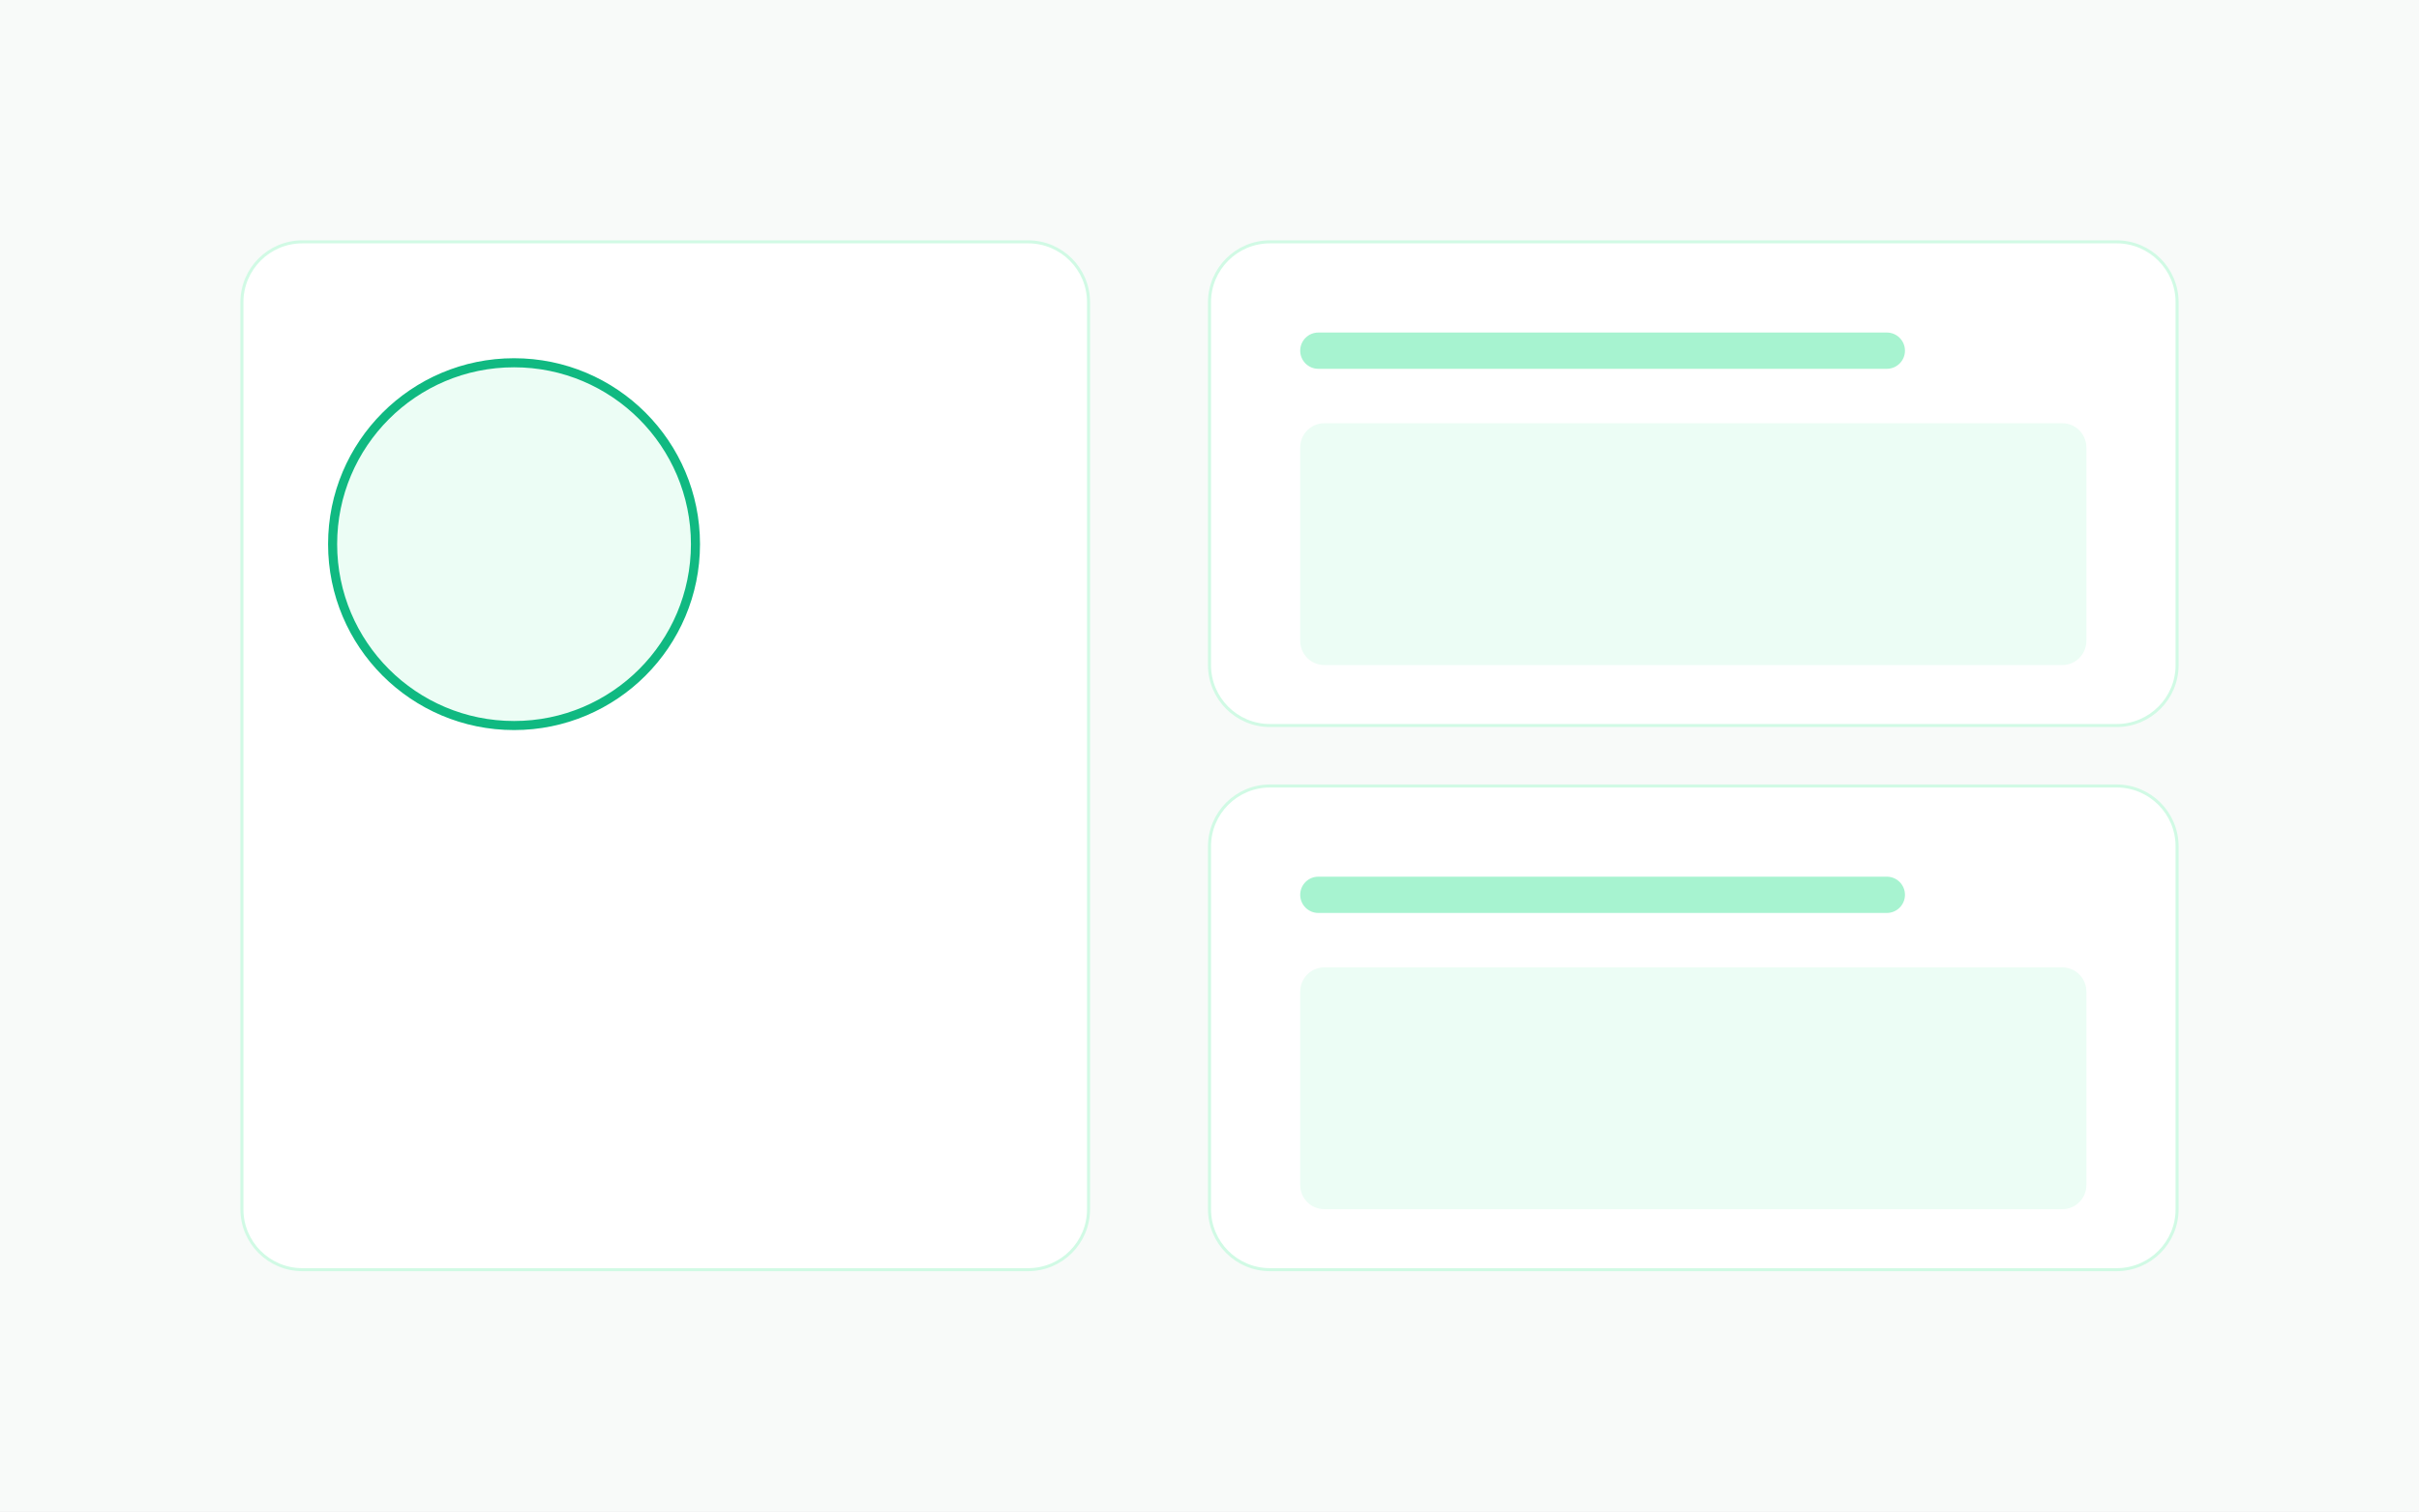
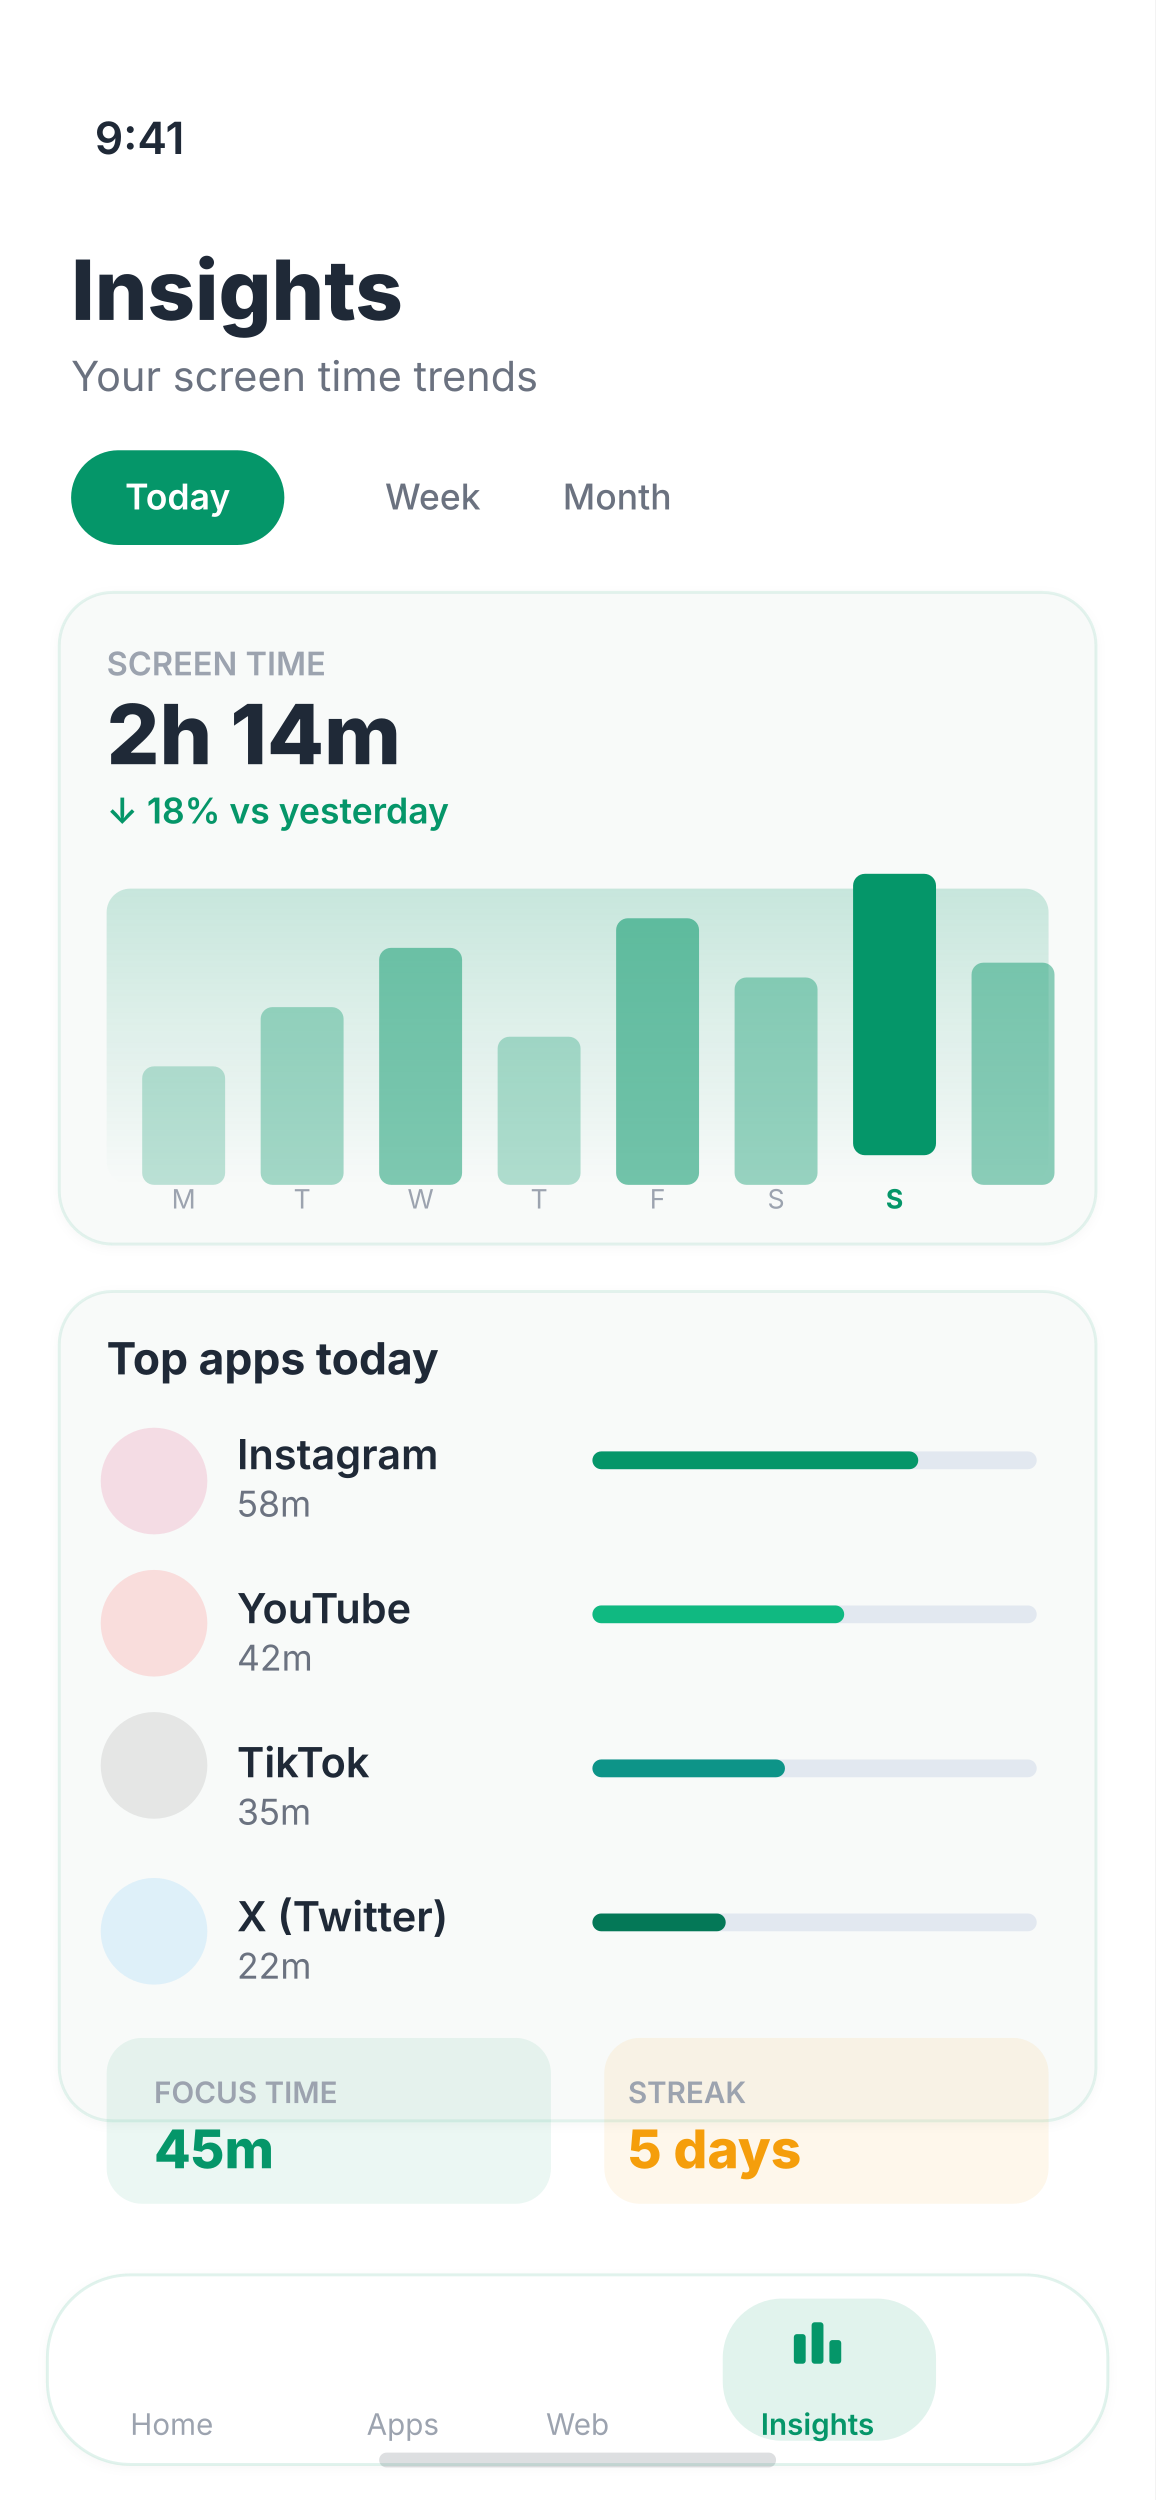
- <svg xmlns="http://www.w3.org/2000/svg" viewBox="0 0 800 500" fill="none">
-   <rect width="800" height="500" fill="#f8faf9" />
-   <rect x="80" y="80" width="280" height="340" rx="20" fill="#fff" stroke="#d1fae5" />
-   <rect x="400" y="80" width="320" height="160" rx="20" fill="#fff" stroke="#d1fae5" />
-   <rect x="400" y="260" width="320" height="160" rx="20" fill="#fff" stroke="#d1fae5" />
-   <rect x="110" y="120" width="120" height="120" rx="60" fill="#ecfdf5" stroke="#10b981" stroke-width="3" />
-   <rect x="430" y="110" width="200" height="12" rx="6" fill="#a7f3d0" />
-   <rect x="430" y="140" width="260" height="80" rx="8" fill="#ecfdf5" />
-   <rect x="430" y="290" width="200" height="12" rx="6" fill="#a7f3d0" />
-   <rect x="430" y="320" width="260" height="80" rx="8" fill="#ecfdf5" />
+ <svg xmlns="http://www.w3.org/2000/svg" viewBox="0 0 390 844" fill="none">
+   <defs>
+     <filter id="cardShadow" x="-10%" y="-10%" width="120%" height="130%">
+       <feDropShadow dx="0" dy="2" stdDeviation="6" flood-color="#059669" flood-opacity="0.06" />
+       <feDropShadow dx="0" dy="1" stdDeviation="2" flood-color="#000" flood-opacity="0.04" />
+     </filter>
+     <linearGradient id="chartGrad" x1="0" y1="0" x2="0" y2="1">
+       <stop offset="0" stop-color="#059669" stop-opacity="0.2" />
+       <stop offset="1" stop-color="#059669" stop-opacity="0" />
+     </linearGradient>
+   </defs>
+   <rect width="390" height="844" fill="#FFFFFF" />
+   <text x="32" y="52" fill="#1F2937" font-family="system-ui,-apple-system,sans-serif" font-size="15" font-weight="600">9:41</text>
+   <text x="24" y="108" fill="#1F2937" font-family="system-ui,-apple-system,sans-serif" font-size="28" font-weight="800">Insights</text>
+   <text x="24" y="132" fill="#6B7280" font-family="system-ui,-apple-system,sans-serif" font-size="14">Your screen time trends</text>
+   <rect x="24" y="152" width="72" height="32" rx="16" fill="#059669" />
+   <text x="60" y="172" text-anchor="middle" fill="white" font-family="system-ui,-apple-system,sans-serif" font-size="12" font-weight="600">Today</text>
+   <text x="130" y="172" fill="#6B7280" font-family="system-ui,-apple-system,sans-serif" font-size="12" font-weight="500">Week</text>
+   <text x="190" y="172" fill="#6B7280" font-family="system-ui,-apple-system,sans-serif" font-size="12" font-weight="500">Month</text>
+   <rect x="20" y="200" width="350" height="220" rx="18" fill="#F8FAF9" stroke="#059669" stroke-opacity="0.1" stroke-width="1" filter="url(#cardShadow)" />
+   <text x="36" y="228" fill="#9CA3AF" font-family="system-ui,-apple-system,sans-serif" font-size="11" font-weight="600">SCREEN TIME</text>
+   <text x="36" y="258" fill="#1F2937" font-family="system-ui,-apple-system,sans-serif" font-size="28" font-weight="800">2h 14m</text>
+   <text x="36" y="278" fill="#059669" font-family="system-ui,-apple-system,sans-serif" font-size="12" font-weight="600">↓ 18% vs yesterday</text>
+   <rect x="36" y="300" width="318" height="100" rx="8" fill="url(#chartGrad)" />
+   <rect x="48" y="360" width="28" height="40" rx="4" fill="#059669" fill-opacity="0.25" />
+   <rect x="88" y="340" width="28" height="60" rx="4" fill="#059669" fill-opacity="0.35" />
+   <rect x="128" y="320" width="28" height="80" rx="4" fill="#059669" fill-opacity="0.5" />
+   <rect x="168" y="350" width="28" height="50" rx="4" fill="#059669" fill-opacity="0.3" />
+   <rect x="208" y="310" width="28" height="90" rx="4" fill="#059669" fill-opacity="0.55" />
+   <rect x="248" y="330" width="28" height="70" rx="4" fill="#059669" fill-opacity="0.4" />
+   <rect x="288" y="295" width="28" height="95" rx="4" fill="#059669" />
+   <rect x="328" y="325" width="28" height="75" rx="4" fill="#059669" fill-opacity="0.45" />
+   <text x="62" y="408" text-anchor="middle" fill="#9CA3AF" font-family="system-ui,-apple-system,sans-serif" font-size="9">M</text>
+   <text x="102" y="408" text-anchor="middle" fill="#9CA3AF" font-family="system-ui,-apple-system,sans-serif" font-size="9">T</text>
+   <text x="142" y="408" text-anchor="middle" fill="#9CA3AF" font-family="system-ui,-apple-system,sans-serif" font-size="9">W</text>
+   <text x="182" y="408" text-anchor="middle" fill="#9CA3AF" font-family="system-ui,-apple-system,sans-serif" font-size="9">T</text>
+   <text x="222" y="408" text-anchor="middle" fill="#9CA3AF" font-family="system-ui,-apple-system,sans-serif" font-size="9">F</text>
+   <text x="262" y="408" text-anchor="middle" fill="#9CA3AF" font-family="system-ui,-apple-system,sans-serif" font-size="9">S</text>
+   <text x="302" y="408" text-anchor="middle" fill="#059669" font-family="system-ui,-apple-system,sans-serif" font-size="9" font-weight="700">S</text>
+   <rect x="20" y="436" width="350" height="280" rx="18" fill="#F8FAF9" stroke="#059669" stroke-opacity="0.1" stroke-width="1" filter="url(#cardShadow)" />
+   <text x="36" y="464" fill="#1F2937" font-family="system-ui,-apple-system,sans-serif" font-size="15" font-weight="700">Top apps today</text>
+   <circle cx="52" cy="500" r="18" fill="#E1306C" fill-opacity="0.15" />
+   <text x="80" y="496" fill="#1F2937" font-family="system-ui,-apple-system,sans-serif" font-size="14" font-weight="600">Instagram</text>
+   <text x="80" y="512" fill="#6B7280" font-family="system-ui,-apple-system,sans-serif" font-size="12">58m</text>
+   <rect x="200" y="490" width="150" height="6" rx="3" fill="#E2E8F0" />
+   <rect x="200" y="490" width="110" height="6" rx="3" fill="#059669" />
+   <circle cx="52" cy="548" r="18" fill="#FF0000" fill-opacity="0.12" />
+   <text x="80" y="548" fill="#1F2937" font-family="system-ui,-apple-system,sans-serif" font-size="14" font-weight="600">YouTube</text>
+   <text x="80" y="564" fill="#6B7280" font-family="system-ui,-apple-system,sans-serif" font-size="12">42m</text>
+   <rect x="200" y="542" width="150" height="6" rx="3" fill="#E2E8F0" />
+   <rect x="200" y="542" width="85" height="6" rx="3" fill="#10B981" />
+   <circle cx="52" cy="596" r="18" fill="#010101" fill-opacity="0.08" />
+   <text x="80" y="600" fill="#1F2937" font-family="system-ui,-apple-system,sans-serif" font-size="14" font-weight="600">TikTok</text>
+   <text x="80" y="616" fill="#6B7280" font-family="system-ui,-apple-system,sans-serif" font-size="12">35m</text>
+   <rect x="200" y="594" width="150" height="6" rx="3" fill="#E2E8F0" />
+   <rect x="200" y="594" width="65" height="6" rx="3" fill="#0D9488" />
+   <circle cx="52" cy="652" r="18" fill="#1DA1F2" fill-opacity="0.12" />
+   <text x="80" y="652" fill="#1F2937" font-family="system-ui,-apple-system,sans-serif" font-size="14" font-weight="600">X (Twitter)</text>
+   <text x="80" y="668" fill="#6B7280" font-family="system-ui,-apple-system,sans-serif" font-size="12">22m</text>
+   <rect x="200" y="646" width="150" height="6" rx="3" fill="#E2E8F0" />
+   <rect x="200" y="646" width="45" height="6" rx="3" fill="#047857" />
+   <rect x="36" y="688" width="150" height="56" rx="12" fill="#059669" fill-opacity="0.08" />
+   <text x="52" y="710" fill="#9CA3AF" font-family="system-ui,-apple-system,sans-serif" font-size="10" font-weight="600">FOCUS TIME</text>
+   <text x="52" y="732" fill="#059669" font-family="system-ui,-apple-system,sans-serif" font-size="18" font-weight="800">45m</text>
+   <rect x="204" y="688" width="150" height="56" rx="12" fill="#F59E0B" fill-opacity="0.08" />
+   <text x="212" y="710" fill="#9CA3AF" font-family="system-ui,-apple-system,sans-serif" font-size="10" font-weight="600">STREAK</text>
+   <text x="212" y="732" fill="#F59E0B" font-family="system-ui,-apple-system,sans-serif" font-size="18" font-weight="800">5 days</text>
+   <rect x="16" y="768" width="358" height="64" rx="28" fill="white" fill-opacity="0.92" stroke="#059669" stroke-opacity="0.12" stroke-width="1" filter="url(#cardShadow)" />
+   <rect x="244" y="776" width="72" height="48" rx="20" fill="#059669" fill-opacity="0.12" />
+   <rect x="268" y="788" width="4" height="10" rx="1" fill="#059669" />
+   <rect x="274" y="784" width="4" height="14" rx="1" fill="#059669" />
+   <rect x="280" y="790" width="4" height="8" rx="1" fill="#059669" />
+   <text x="276" y="822" text-anchor="middle" fill="#059669" font-family="system-ui,-apple-system,sans-serif" font-size="10" font-weight="600">Insights</text>
+   <text x="58" y="822" text-anchor="middle" fill="#9CA3AF" font-family="system-ui,-apple-system,sans-serif" font-size="10">Home</text>
+   <text x="136" y="822" text-anchor="middle" fill="#9CA3AF" font-family="system-ui,-apple-system,sans-serif" font-size="10">Apps</text>
+   <text x="195" y="822" text-anchor="middle" fill="#9CA3AF" font-family="system-ui,-apple-system,sans-serif" font-size="10">Web</text>
+   <rect x="128" y="828" width="134" height="5" rx="2.5" fill="#1F2937" fill-opacity="0.15" />
</svg>
